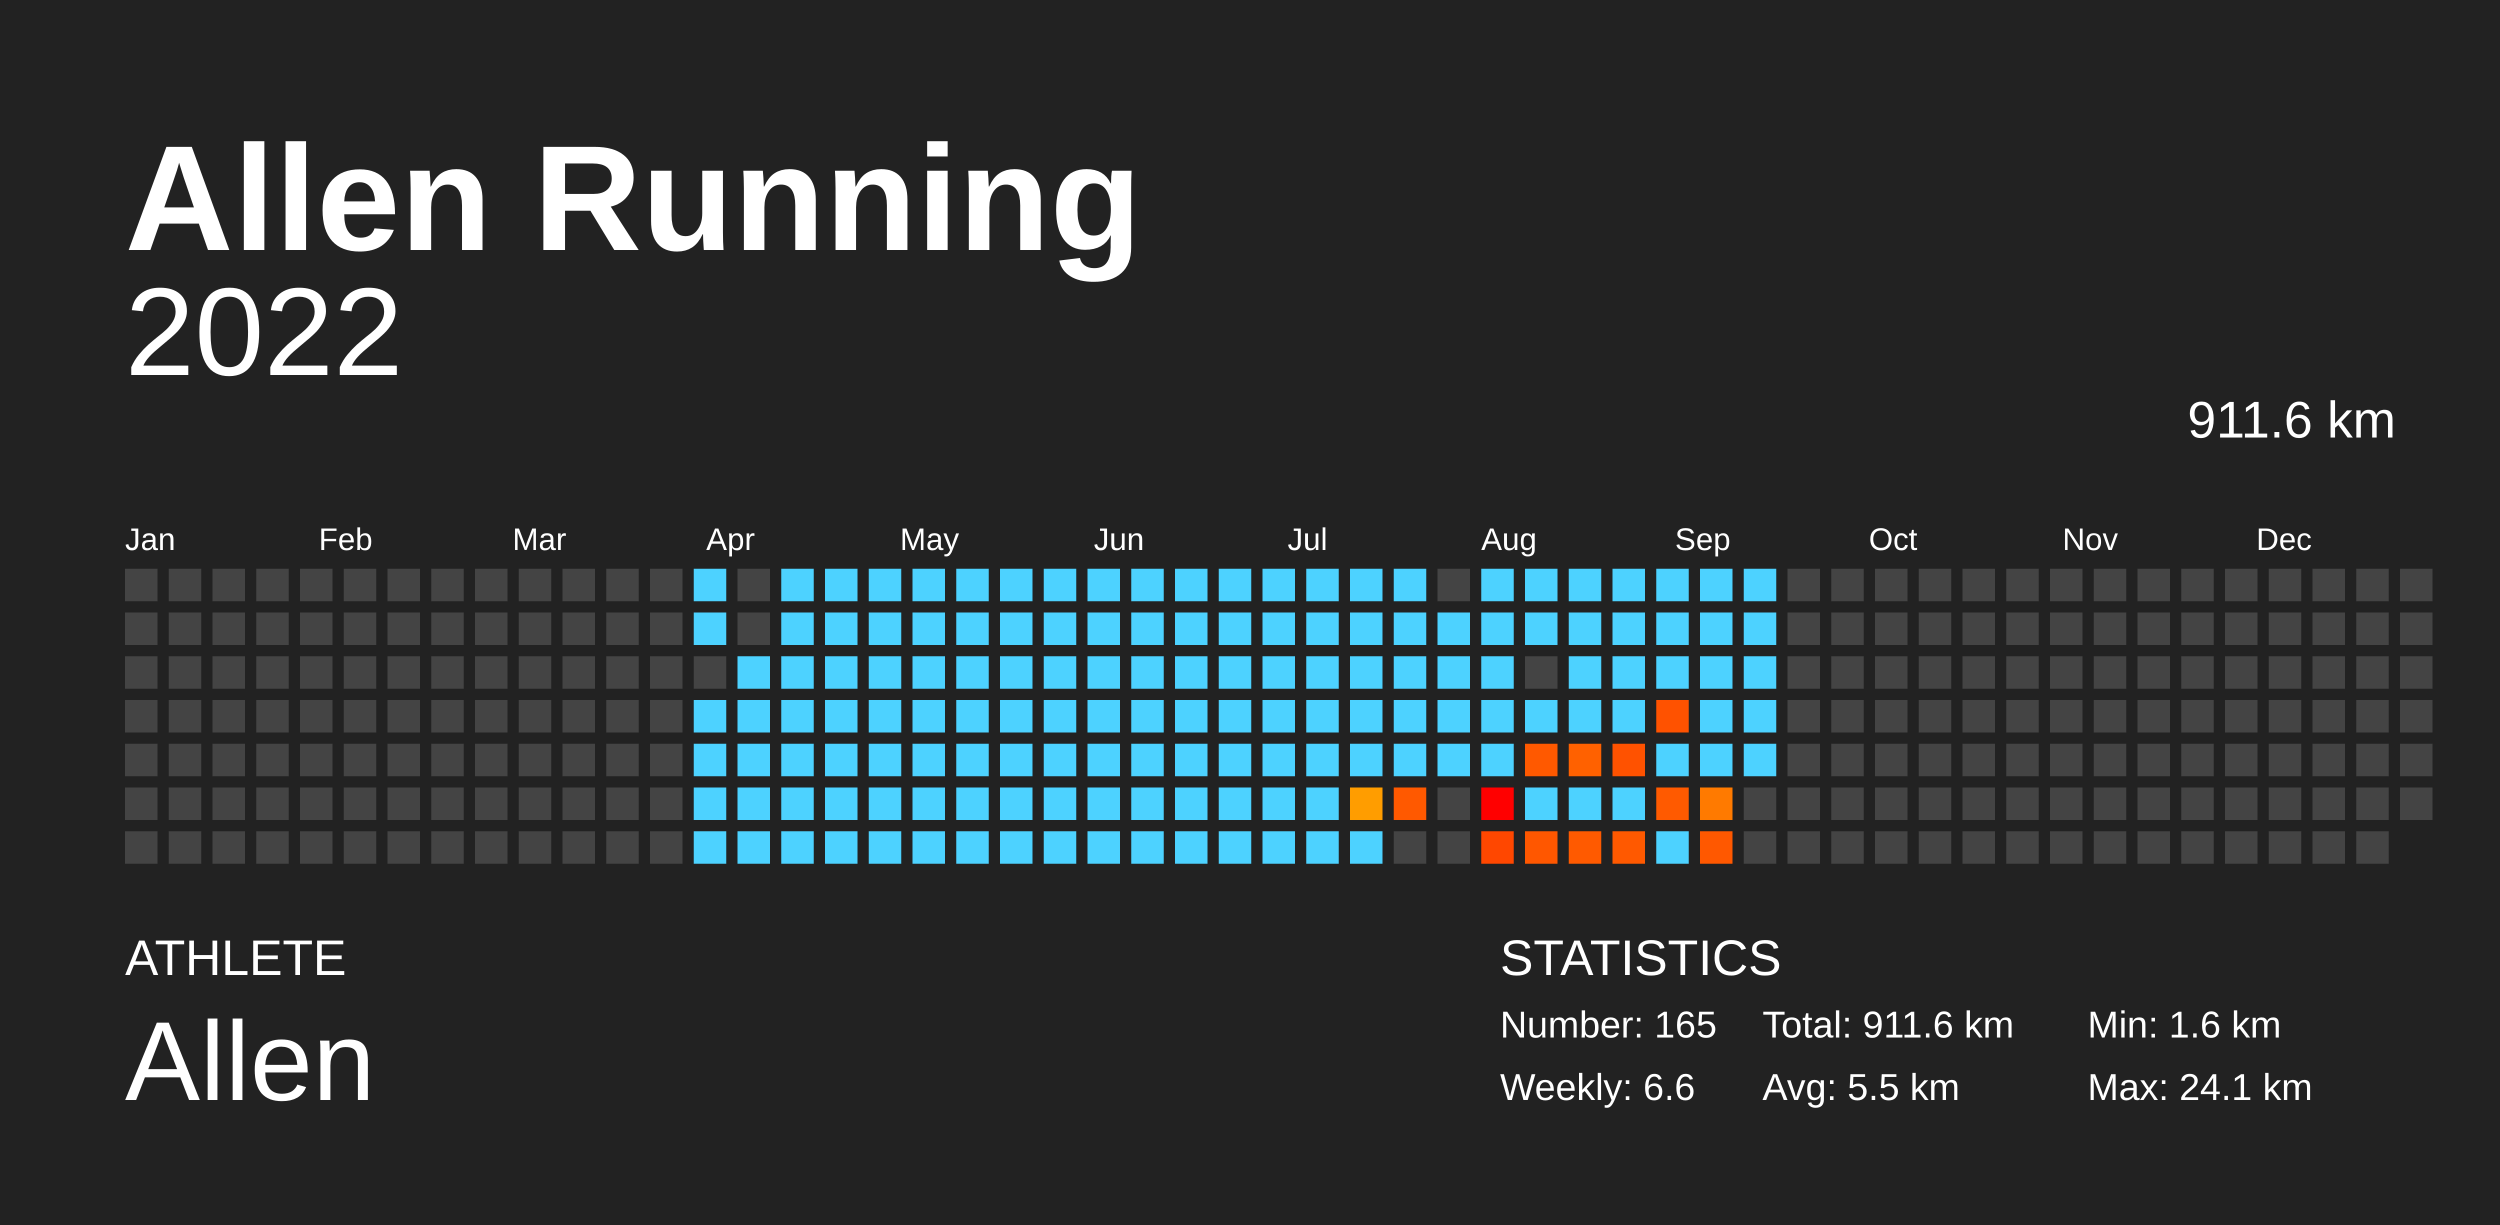
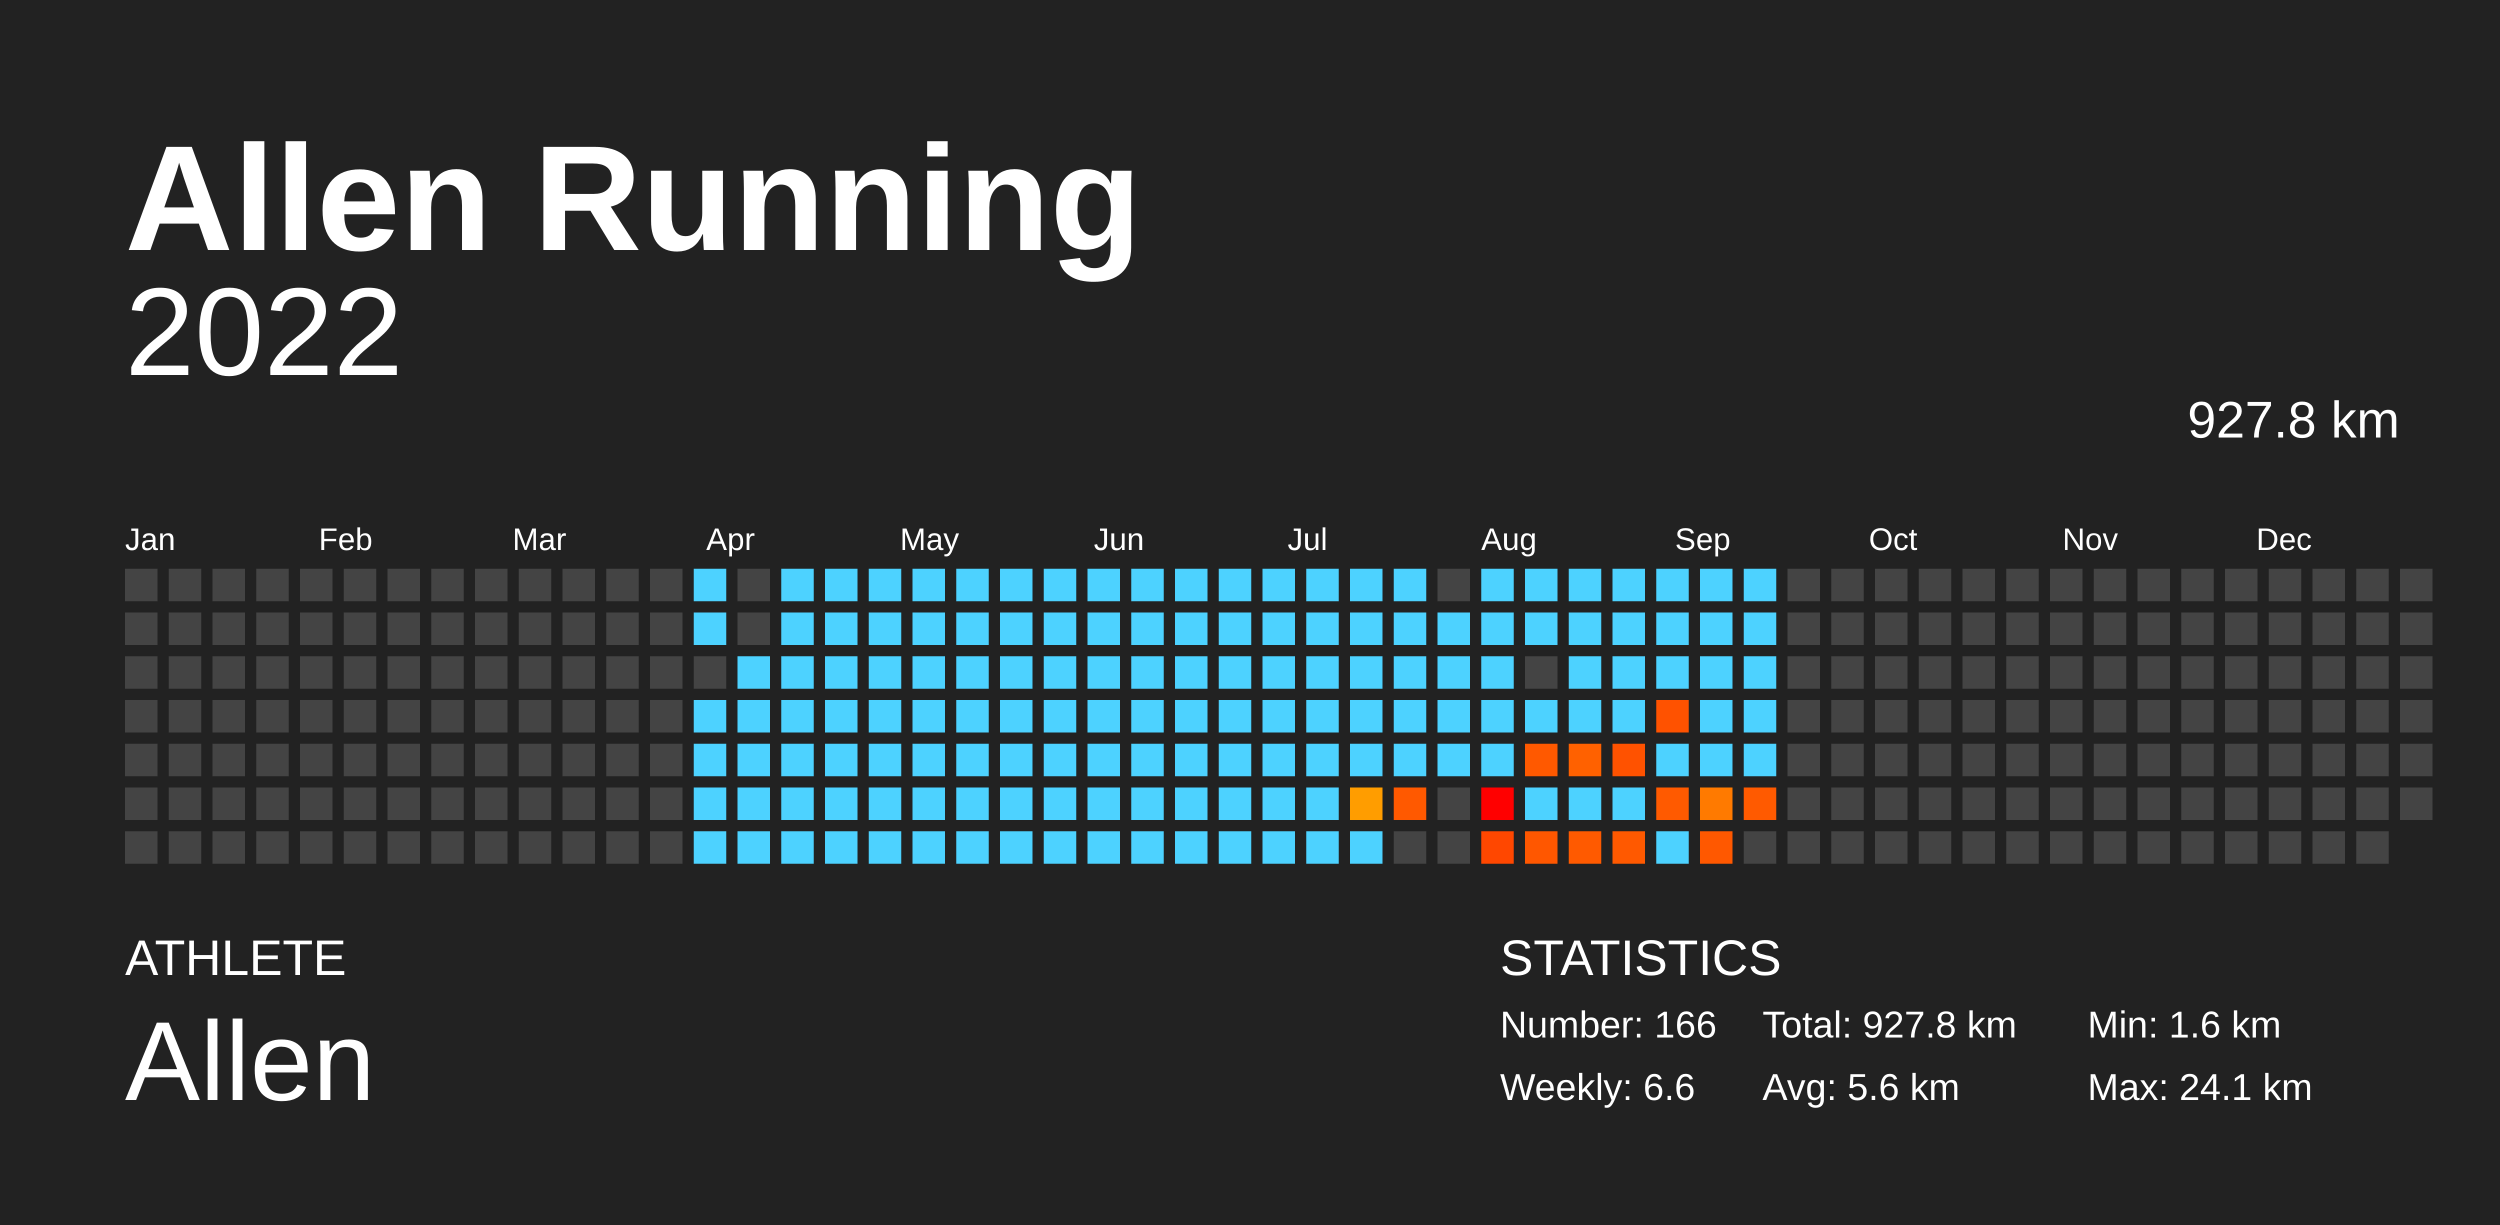
<svg xmlns="http://www.w3.org/2000/svg" baseProfile="full" height="98mm" version="1.1" viewBox="0,0,200,98" width="200mm">
  <defs />
  <rect fill="#222222" height="98" width="200" x="0" y="0" />
  <text fill="#FFFFFF" style="font-size:12px; font-family:Arial; font-weight:bold;" x="10" y="20">Allen Running</text>
  <text fill="#FFFFFF" style="font-size:4px; font-family:Arial" x="10" y="78">ATHLETE</text>
  <text fill="#FFFFFF" style="font-size:9px; font-family:Arial" x="10" y="88">Allen</text>
  <text fill="#FFFFFF" style="font-size:4px; font-family:Arial" x="120" y="78">STATISTICS</text>
-   <text fill="#FFFFFF" style="font-size:3px; font-family:Arial" x="120" y="83">Number: 165</text>
+   <text fill="#FFFFFF" style="font-size:3px; font-family:Arial" x="120" y="83">Number: 166</text>
  <text fill="#FFFFFF" style="font-size:3px; font-family:Arial" x="120" y="88">Weekly: 6.6</text>
-   <text fill="#FFFFFF" style="font-size:3px; font-family:Arial" x="141" y="83">Total: 911.6 km</text>
-   <text fill="#FFFFFF" style="font-size:3px; font-family:Arial" x="141" y="88">Avg: 5.5 km</text>
+   <text fill="#FFFFFF" style="font-size:3px; font-family:Arial" x="141" y="83">Total: 927.8 km</text>
+   <text fill="#FFFFFF" style="font-size:3px; font-family:Arial" x="141" y="88">Avg: 5.6 km</text>
  <text fill="#FFFFFF" style="font-size:3px; font-family:Arial" x="167" y="83">Min: 1.6 km</text>
  <text fill="#FFFFFF" style="font-size:3px; font-family:Arial" x="167" y="88">Max: 24.1 km</text>
  <text alignment-baseline="hanging" fill="#FFFFFF" style="font-size:10.0px; font-family:Arial;" x="10" y="30">2022</text>
-   <text alignment-baseline="hanging" fill="#FFFFFF" style="font-size:4.125px; font-family:Arial;" x="175" y="35">911.6 km</text>
+   <text alignment-baseline="hanging" fill="#FFFFFF" style="font-size:4.125px; font-family:Arial;" x="175" y="35">927.8 km</text>
  <text fill="#FFFFFF" style="font-size:2.5px; font-family:Arial" x="10.0" y="44">Jan</text>
  <text fill="#FFFFFF" style="font-size:2.5px; font-family:Arial" x="25.5" y="44">Feb</text>
  <text fill="#FFFFFF" style="font-size:2.5px; font-family:Arial" x="41.0" y="44">Mar</text>
  <text fill="#FFFFFF" style="font-size:2.5px; font-family:Arial" x="56.5" y="44">Apr</text>
  <text fill="#FFFFFF" style="font-size:2.5px; font-family:Arial" x="72.0" y="44">May</text>
  <text fill="#FFFFFF" style="font-size:2.5px; font-family:Arial" x="87.5" y="44">Jun</text>
  <text fill="#FFFFFF" style="font-size:2.5px; font-family:Arial" x="103.0" y="44">Jul</text>
  <text fill="#FFFFFF" style="font-size:2.5px; font-family:Arial" x="118.5" y="44">Aug</text>
  <text fill="#FFFFFF" style="font-size:2.5px; font-family:Arial" x="134.0" y="44">Sep</text>
  <text fill="#FFFFFF" style="font-size:2.5px; font-family:Arial" x="149.5" y="44">Oct</text>
  <text fill="#FFFFFF" style="font-size:2.5px; font-family:Arial" x="165.0" y="44">Nov</text>
  <text fill="#FFFFFF" style="font-size:2.5px; font-family:Arial" x="180.5" y="44">Dec</text>
  <rect fill="#444444" height="2.6" width="2.6" x="10.0" y="45.5" />
  <rect fill="#444444" height="2.6" width="2.6" x="10.0" y="49.0" />
  <rect fill="#444444" height="2.6" width="2.6" x="10.0" y="52.5" />
  <rect fill="#444444" height="2.6" width="2.6" x="10.0" y="56.0" />
  <rect fill="#444444" height="2.6" width="2.6" x="10.0" y="59.5" />
  <rect fill="#444444" height="2.6" width="2.6" x="10.0" y="63.0" />
  <rect fill="#444444" height="2.6" width="2.6" x="10.0" y="66.5" />
  <rect fill="#444444" height="2.6" width="2.6" x="13.5" y="45.5" />
  <rect fill="#444444" height="2.6" width="2.6" x="13.5" y="49.0" />
  <rect fill="#444444" height="2.6" width="2.6" x="13.5" y="52.5" />
  <rect fill="#444444" height="2.6" width="2.6" x="13.5" y="56.0" />
  <rect fill="#444444" height="2.6" width="2.6" x="13.5" y="59.5" />
  <rect fill="#444444" height="2.6" width="2.6" x="13.5" y="63.0" />
  <rect fill="#444444" height="2.6" width="2.6" x="13.5" y="66.5" />
  <rect fill="#444444" height="2.6" width="2.6" x="17.0" y="45.5" />
  <rect fill="#444444" height="2.6" width="2.6" x="17.0" y="49.0" />
  <rect fill="#444444" height="2.6" width="2.6" x="17.0" y="52.5" />
  <rect fill="#444444" height="2.6" width="2.6" x="17.0" y="56.0" />
  <rect fill="#444444" height="2.6" width="2.6" x="17.0" y="59.5" />
  <rect fill="#444444" height="2.6" width="2.6" x="17.0" y="63.0" />
  <rect fill="#444444" height="2.6" width="2.6" x="17.0" y="66.5" />
  <rect fill="#444444" height="2.6" width="2.6" x="20.5" y="45.5" />
  <rect fill="#444444" height="2.6" width="2.6" x="20.5" y="49.0" />
  <rect fill="#444444" height="2.6" width="2.6" x="20.5" y="52.5" />
  <rect fill="#444444" height="2.6" width="2.6" x="20.5" y="56.0" />
  <rect fill="#444444" height="2.6" width="2.6" x="20.5" y="59.5" />
  <rect fill="#444444" height="2.6" width="2.6" x="20.5" y="63.0" />
  <rect fill="#444444" height="2.6" width="2.6" x="20.5" y="66.5" />
  <rect fill="#444444" height="2.6" width="2.6" x="24.0" y="45.5" />
  <rect fill="#444444" height="2.6" width="2.6" x="24.0" y="49.0" />
  <rect fill="#444444" height="2.6" width="2.6" x="24.0" y="52.5" />
  <rect fill="#444444" height="2.6" width="2.6" x="24.0" y="56.0" />
  <rect fill="#444444" height="2.6" width="2.6" x="24.0" y="59.5" />
  <rect fill="#444444" height="2.6" width="2.6" x="24.0" y="63.0" />
  <rect fill="#444444" height="2.6" width="2.6" x="24.0" y="66.5" />
  <rect fill="#444444" height="2.6" width="2.6" x="27.5" y="45.5" />
  <rect fill="#444444" height="2.6" width="2.6" x="27.5" y="49.0" />
  <rect fill="#444444" height="2.6" width="2.6" x="27.5" y="52.5" />
  <rect fill="#444444" height="2.6" width="2.6" x="27.5" y="56.0" />
  <rect fill="#444444" height="2.6" width="2.6" x="27.5" y="59.5" />
  <rect fill="#444444" height="2.6" width="2.6" x="27.5" y="63.0" />
  <rect fill="#444444" height="2.6" width="2.6" x="27.5" y="66.5" />
  <rect fill="#444444" height="2.6" width="2.6" x="31.0" y="45.5" />
  <rect fill="#444444" height="2.6" width="2.6" x="31.0" y="49.0" />
  <rect fill="#444444" height="2.6" width="2.6" x="31.0" y="52.5" />
  <rect fill="#444444" height="2.6" width="2.6" x="31.0" y="56.0" />
  <rect fill="#444444" height="2.6" width="2.6" x="31.0" y="59.5" />
  <rect fill="#444444" height="2.6" width="2.6" x="31.0" y="63.0" />
  <rect fill="#444444" height="2.6" width="2.6" x="31.0" y="66.5" />
  <rect fill="#444444" height="2.6" width="2.6" x="34.5" y="45.5" />
  <rect fill="#444444" height="2.6" width="2.6" x="34.5" y="49.0" />
  <rect fill="#444444" height="2.6" width="2.6" x="34.5" y="52.5" />
  <rect fill="#444444" height="2.6" width="2.6" x="34.5" y="56.0" />
  <rect fill="#444444" height="2.6" width="2.6" x="34.5" y="59.5" />
  <rect fill="#444444" height="2.6" width="2.6" x="34.5" y="63.0" />
  <rect fill="#444444" height="2.6" width="2.6" x="34.5" y="66.5" />
  <rect fill="#444444" height="2.6" width="2.6" x="38.0" y="45.5" />
  <rect fill="#444444" height="2.6" width="2.6" x="38.0" y="49.0" />
  <rect fill="#444444" height="2.6" width="2.6" x="38.0" y="52.5" />
  <rect fill="#444444" height="2.6" width="2.6" x="38.0" y="56.0" />
  <rect fill="#444444" height="2.6" width="2.6" x="38.0" y="59.5" />
  <rect fill="#444444" height="2.6" width="2.6" x="38.0" y="63.0" />
  <rect fill="#444444" height="2.6" width="2.6" x="38.0" y="66.5" />
  <rect fill="#444444" height="2.6" width="2.6" x="41.5" y="45.5" />
  <rect fill="#444444" height="2.6" width="2.6" x="41.5" y="49.0" />
  <rect fill="#444444" height="2.6" width="2.6" x="41.5" y="52.5" />
  <rect fill="#444444" height="2.6" width="2.6" x="41.5" y="56.0" />
  <rect fill="#444444" height="2.6" width="2.6" x="41.5" y="59.5" />
  <rect fill="#444444" height="2.6" width="2.6" x="41.5" y="63.0" />
  <rect fill="#444444" height="2.6" width="2.6" x="41.5" y="66.5" />
  <rect fill="#444444" height="2.6" width="2.6" x="45.0" y="45.5" />
  <rect fill="#444444" height="2.6" width="2.6" x="45.0" y="49.0" />
  <rect fill="#444444" height="2.6" width="2.6" x="45.0" y="52.5" />
  <rect fill="#444444" height="2.6" width="2.6" x="45.0" y="56.0" />
  <rect fill="#444444" height="2.6" width="2.6" x="45.0" y="59.5" />
  <rect fill="#444444" height="2.6" width="2.6" x="45.0" y="63.0" />
  <rect fill="#444444" height="2.6" width="2.6" x="45.0" y="66.5" />
  <rect fill="#444444" height="2.6" width="2.6" x="48.5" y="45.5" />
  <rect fill="#444444" height="2.6" width="2.6" x="48.5" y="49.0" />
  <rect fill="#444444" height="2.6" width="2.6" x="48.5" y="52.5" />
  <rect fill="#444444" height="2.6" width="2.6" x="48.5" y="56.0" />
  <rect fill="#444444" height="2.6" width="2.6" x="48.5" y="59.5" />
  <rect fill="#444444" height="2.6" width="2.6" x="48.5" y="63.0" />
  <rect fill="#444444" height="2.6" width="2.6" x="48.5" y="66.5" />
  <rect fill="#444444" height="2.6" width="2.6" x="52.0" y="45.5" />
  <rect fill="#444444" height="2.6" width="2.6" x="52.0" y="49.0" />
  <rect fill="#444444" height="2.6" width="2.6" x="52.0" y="52.5" />
  <rect fill="#444444" height="2.6" width="2.6" x="52.0" y="56.0" />
  <rect fill="#444444" height="2.6" width="2.6" x="52.0" y="59.5" />
  <rect fill="#444444" height="2.6" width="2.6" x="52.0" y="63.0" />
  <rect fill="#444444" height="2.6" width="2.6" x="52.0" y="66.5" />
  <rect fill="#4dd2ff" height="2.6" width="2.6" x="55.5" y="45.5" />
  <rect fill="#4dd2ff" height="2.6" width="2.6" x="55.5" y="49.0" />
  <rect fill="#444444" height="2.6" width="2.6" x="55.5" y="52.5" />
  <rect fill="#4dd2ff" height="2.6" width="2.6" x="55.5" y="56.0" />
  <rect fill="#4dd2ff" height="2.6" width="2.6" x="55.5" y="59.5" />
  <rect fill="#4dd2ff" height="2.6" width="2.6" x="55.5" y="63.0" />
  <rect fill="#4dd2ff" height="2.6" width="2.6" x="55.5" y="66.5" />
  <rect fill="#444444" height="2.6" width="2.6" x="59.0" y="45.5" />
  <rect fill="#444444" height="2.6" width="2.6" x="59.0" y="49.0" />
  <rect fill="#4dd2ff" height="2.6" width="2.6" x="59.0" y="52.5" />
  <rect fill="#4dd2ff" height="2.6" width="2.6" x="59.0" y="56.0" />
  <rect fill="#4dd2ff" height="2.6" width="2.6" x="59.0" y="59.5" />
  <rect fill="#4dd2ff" height="2.6" width="2.6" x="59.0" y="63.0" />
  <rect fill="#4dd2ff" height="2.6" width="2.6" x="59.0" y="66.5" />
  <rect fill="#4dd2ff" height="2.6" width="2.6" x="62.5" y="45.5" />
  <rect fill="#4dd2ff" height="2.6" width="2.6" x="62.5" y="49.0" />
  <rect fill="#4dd2ff" height="2.6" width="2.6" x="62.5" y="52.5" />
  <rect fill="#4dd2ff" height="2.6" width="2.6" x="62.5" y="56.0" />
  <rect fill="#4dd2ff" height="2.6" width="2.6" x="62.5" y="59.5" />
  <rect fill="#4dd2ff" height="2.6" width="2.6" x="62.5" y="63.0" />
  <rect fill="#4dd2ff" height="2.6" width="2.6" x="62.5" y="66.5" />
  <rect fill="#4dd2ff" height="2.6" width="2.6" x="66.0" y="45.5" />
  <rect fill="#4dd2ff" height="2.6" width="2.6" x="66.0" y="49.0" />
  <rect fill="#4dd2ff" height="2.6" width="2.6" x="66.0" y="52.5" />
  <rect fill="#4dd2ff" height="2.6" width="2.6" x="66.0" y="56.0" />
  <rect fill="#4dd2ff" height="2.6" width="2.6" x="66.0" y="59.5" />
  <rect fill="#4dd2ff" height="2.6" width="2.6" x="66.0" y="63.0" />
  <rect fill="#4dd2ff" height="2.6" width="2.6" x="66.0" y="66.5" />
  <rect fill="#4dd2ff" height="2.6" width="2.6" x="69.5" y="45.5" />
  <rect fill="#4dd2ff" height="2.6" width="2.6" x="69.5" y="49.0" />
  <rect fill="#4dd2ff" height="2.6" width="2.6" x="69.5" y="52.5" />
  <rect fill="#4dd2ff" height="2.6" width="2.6" x="69.5" y="56.0" />
  <rect fill="#4dd2ff" height="2.6" width="2.6" x="69.5" y="59.5" />
  <rect fill="#4dd2ff" height="2.6" width="2.6" x="69.5" y="63.0" />
  <rect fill="#4dd2ff" height="2.6" width="2.6" x="69.5" y="66.5" />
  <rect fill="#4dd2ff" height="2.6" width="2.6" x="73.0" y="45.5" />
  <rect fill="#4dd2ff" height="2.6" width="2.6" x="73.0" y="49.0" />
  <rect fill="#4dd2ff" height="2.6" width="2.6" x="73.0" y="52.5" />
  <rect fill="#4dd2ff" height="2.6" width="2.6" x="73.0" y="56.0" />
  <rect fill="#4dd2ff" height="2.6" width="2.6" x="73.0" y="59.5" />
  <rect fill="#4dd2ff" height="2.6" width="2.6" x="73.0" y="63.0" />
  <rect fill="#4dd2ff" height="2.6" width="2.6" x="73.0" y="66.5" />
  <rect fill="#4dd2ff" height="2.6" width="2.6" x="76.5" y="45.5" />
  <rect fill="#4dd2ff" height="2.6" width="2.6" x="76.5" y="49.0" />
  <rect fill="#4dd2ff" height="2.6" width="2.6" x="76.5" y="52.5" />
  <rect fill="#4dd2ff" height="2.6" width="2.6" x="76.5" y="56.0" />
  <rect fill="#4dd2ff" height="2.6" width="2.6" x="76.5" y="59.5" />
  <rect fill="#4dd2ff" height="2.6" width="2.6" x="76.5" y="63.0" />
  <rect fill="#4dd2ff" height="2.6" width="2.6" x="76.5" y="66.5" />
  <rect fill="#4dd2ff" height="2.6" width="2.6" x="80.0" y="45.5" />
  <rect fill="#4dd2ff" height="2.6" width="2.6" x="80.0" y="49.0" />
  <rect fill="#4dd2ff" height="2.6" width="2.6" x="80.0" y="52.5" />
  <rect fill="#4dd2ff" height="2.6" width="2.6" x="80.0" y="56.0" />
  <rect fill="#4dd2ff" height="2.6" width="2.6" x="80.0" y="59.5" />
  <rect fill="#4dd2ff" height="2.6" width="2.6" x="80.0" y="63.0" />
  <rect fill="#4dd2ff" height="2.6" width="2.6" x="80.0" y="66.5" />
  <rect fill="#4dd2ff" height="2.6" width="2.6" x="83.5" y="45.5" />
  <rect fill="#4dd2ff" height="2.6" width="2.6" x="83.5" y="49.0" />
  <rect fill="#4dd2ff" height="2.6" width="2.6" x="83.5" y="52.5" />
  <rect fill="#4dd2ff" height="2.6" width="2.6" x="83.5" y="56.0" />
  <rect fill="#4dd2ff" height="2.6" width="2.6" x="83.5" y="59.5" />
  <rect fill="#4dd2ff" height="2.6" width="2.6" x="83.5" y="63.0" />
  <rect fill="#4dd2ff" height="2.6" width="2.6" x="83.5" y="66.5" />
  <rect fill="#4dd2ff" height="2.6" width="2.6" x="87.0" y="45.5" />
  <rect fill="#4dd2ff" height="2.6" width="2.6" x="87.0" y="49.0" />
  <rect fill="#4dd2ff" height="2.6" width="2.6" x="87.0" y="52.5" />
  <rect fill="#4dd2ff" height="2.6" width="2.6" x="87.0" y="56.0" />
  <rect fill="#4dd2ff" height="2.6" width="2.6" x="87.0" y="59.5" />
  <rect fill="#4dd2ff" height="2.6" width="2.6" x="87.0" y="63.0" />
  <rect fill="#4dd2ff" height="2.6" width="2.6" x="87.0" y="66.5" />
  <rect fill="#4dd2ff" height="2.6" width="2.6" x="90.5" y="45.5" />
  <rect fill="#4dd2ff" height="2.6" width="2.6" x="90.5" y="49.0" />
  <rect fill="#4dd2ff" height="2.6" width="2.6" x="90.5" y="52.5" />
  <rect fill="#4dd2ff" height="2.6" width="2.6" x="90.5" y="56.0" />
  <rect fill="#4dd2ff" height="2.6" width="2.6" x="90.5" y="59.5" />
  <rect fill="#4dd2ff" height="2.6" width="2.6" x="90.5" y="63.0" />
  <rect fill="#4dd2ff" height="2.6" width="2.6" x="90.5" y="66.5" />
  <rect fill="#4dd2ff" height="2.6" width="2.6" x="94.0" y="45.5" />
  <rect fill="#4dd2ff" height="2.6" width="2.6" x="94.0" y="49.0" />
  <rect fill="#4dd2ff" height="2.6" width="2.6" x="94.0" y="52.5" />
  <rect fill="#4dd2ff" height="2.6" width="2.6" x="94.0" y="56.0" />
  <rect fill="#4dd2ff" height="2.6" width="2.6" x="94.0" y="59.5" />
  <rect fill="#4dd2ff" height="2.6" width="2.6" x="94.0" y="63.0" />
  <rect fill="#4dd2ff" height="2.6" width="2.6" x="94.0" y="66.5" />
  <rect fill="#4dd2ff" height="2.6" width="2.6" x="97.5" y="45.5" />
  <rect fill="#4dd2ff" height="2.6" width="2.6" x="97.5" y="49.0" />
  <rect fill="#4dd2ff" height="2.6" width="2.6" x="97.5" y="52.5" />
  <rect fill="#4dd2ff" height="2.6" width="2.6" x="97.5" y="56.0" />
  <rect fill="#4dd2ff" height="2.6" width="2.6" x="97.5" y="59.5" />
  <rect fill="#4dd2ff" height="2.6" width="2.6" x="97.5" y="63.0" />
  <rect fill="#4dd2ff" height="2.6" width="2.6" x="97.5" y="66.5" />
  <rect fill="#4dd2ff" height="2.6" width="2.6" x="101.0" y="45.5" />
  <rect fill="#4dd2ff" height="2.6" width="2.6" x="101.0" y="49.0" />
  <rect fill="#4dd2ff" height="2.6" width="2.6" x="101.0" y="52.5" />
  <rect fill="#4dd2ff" height="2.6" width="2.6" x="101.0" y="56.0" />
  <rect fill="#4dd2ff" height="2.6" width="2.6" x="101.0" y="59.5" />
  <rect fill="#4dd2ff" height="2.6" width="2.6" x="101.0" y="63.0" />
  <rect fill="#4dd2ff" height="2.6" width="2.6" x="101.0" y="66.5" />
  <rect fill="#4dd2ff" height="2.6" width="2.6" x="104.5" y="45.5" />
  <rect fill="#4dd2ff" height="2.6" width="2.6" x="104.5" y="49.0" />
  <rect fill="#4dd2ff" height="2.6" width="2.6" x="104.5" y="52.5" />
  <rect fill="#4dd2ff" height="2.6" width="2.6" x="104.5" y="56.0" />
  <rect fill="#4dd2ff" height="2.6" width="2.6" x="104.5" y="59.5" />
  <rect fill="#4dd2ff" height="2.6" width="2.6" x="104.5" y="63.0" />
  <rect fill="#4dd2ff" height="2.6" width="2.6" x="104.5" y="66.5" />
  <rect fill="#4dd2ff" height="2.6" width="2.6" x="108.0" y="45.5" />
  <rect fill="#4dd2ff" height="2.6" width="2.6" x="108.0" y="49.0" />
  <rect fill="#4dd2ff" height="2.6" width="2.6" x="108.0" y="52.5" />
  <rect fill="#4dd2ff" height="2.6" width="2.6" x="108.0" y="56.0" />
  <rect fill="#4dd2ff" height="2.6" width="2.6" x="108.0" y="59.5" />
  <rect fill="#ff9d00" height="2.6" width="2.6" x="108.0" y="63.0" />
  <rect fill="#4dd2ff" height="2.6" width="2.6" x="108.0" y="66.5" />
  <rect fill="#4dd2ff" height="2.6" width="2.6" x="111.5" y="45.5" />
  <rect fill="#4dd2ff" height="2.6" width="2.6" x="111.5" y="49.0" />
  <rect fill="#4dd2ff" height="2.6" width="2.6" x="111.5" y="52.5" />
  <rect fill="#4dd2ff" height="2.6" width="2.6" x="111.5" y="56.0" />
  <rect fill="#4dd2ff" height="2.6" width="2.6" x="111.5" y="59.5" />
  <rect fill="#ff5900" height="2.6" width="2.6" x="111.5" y="63.0" />
  <rect fill="#444444" height="2.6" width="2.6" x="111.5" y="66.5" />
  <rect fill="#444444" height="2.6" width="2.6" x="115.0" y="45.5" />
  <rect fill="#4dd2ff" height="2.6" width="2.6" x="115.0" y="49.0" />
  <rect fill="#4dd2ff" height="2.6" width="2.6" x="115.0" y="52.5" />
  <rect fill="#4dd2ff" height="2.6" width="2.6" x="115.0" y="56.0" />
  <rect fill="#4dd2ff" height="2.6" width="2.6" x="115.0" y="59.5" />
  <rect fill="#444444" height="2.6" width="2.6" x="115.0" y="63.0" />
  <rect fill="#444444" height="2.6" width="2.6" x="115.0" y="66.5" />
  <rect fill="#4dd2ff" height="2.6" width="2.6" x="118.5" y="45.5" />
  <rect fill="#4dd2ff" height="2.6" width="2.6" x="118.5" y="49.0" />
  <rect fill="#4dd2ff" height="2.6" width="2.6" x="118.5" y="52.5" />
  <rect fill="#4dd2ff" height="2.6" width="2.6" x="118.5" y="56.0" />
  <rect fill="#4dd2ff" height="2.6" width="2.6" x="118.5" y="59.5" />
  <rect fill="red" height="2.6" width="2.6" x="118.5" y="63.0" />
  <rect fill="#ff4700" height="2.6" width="2.6" x="118.5" y="66.5" />
  <rect fill="#4dd2ff" height="2.6" width="2.6" x="122.0" y="45.5" />
  <rect fill="#4dd2ff" height="2.6" width="2.6" x="122.0" y="49.0" />
  <rect fill="#444444" height="2.6" width="2.6" x="122.0" y="52.5" />
  <rect fill="#4dd2ff" height="2.6" width="2.6" x="122.0" y="56.0" />
  <rect fill="#ff5900" height="2.6" width="2.6" x="122.0" y="59.5" />
  <rect fill="#4dd2ff" height="2.6" width="2.6" x="122.0" y="63.0" />
  <rect fill="#ff5700" height="2.6" width="2.6" x="122.0" y="66.5" />
  <rect fill="#4dd2ff" height="2.6" width="2.6" x="125.5" y="45.5" />
  <rect fill="#4dd2ff" height="2.6" width="2.6" x="125.5" y="49.0" />
  <rect fill="#4dd2ff" height="2.6" width="2.6" x="125.5" y="52.5" />
  <rect fill="#4dd2ff" height="2.6" width="2.6" x="125.5" y="56.0" />
  <rect fill="#ff6100" height="2.6" width="2.6" x="125.5" y="59.5" />
  <rect fill="#4dd2ff" height="2.6" width="2.6" x="125.5" y="63.0" />
  <rect fill="#ff5a00" height="2.6" width="2.6" x="125.5" y="66.5" />
  <rect fill="#4dd2ff" height="2.6" width="2.6" x="129.0" y="45.5" />
  <rect fill="#4dd2ff" height="2.6" width="2.6" x="129.0" y="49.0" />
  <rect fill="#4dd2ff" height="2.6" width="2.6" x="129.0" y="52.5" />
  <rect fill="#4dd2ff" height="2.6" width="2.6" x="129.0" y="56.0" />
  <rect fill="#ff5200" height="2.6" width="2.6" x="129.0" y="59.5" />
  <rect fill="#4dd2ff" height="2.6" width="2.6" x="129.0" y="63.0" />
  <rect fill="#ff5900" height="2.6" width="2.6" x="129.0" y="66.5" />
  <rect fill="#4dd2ff" height="2.6" width="2.6" x="132.5" y="45.5" />
  <rect fill="#4dd2ff" height="2.6" width="2.6" x="132.5" y="49.0" />
  <rect fill="#4dd2ff" height="2.6" width="2.6" x="132.5" y="52.5" />
  <rect fill="#ff5200" height="2.6" width="2.6" x="132.5" y="56.0" />
  <rect fill="#4dd2ff" height="2.6" width="2.6" x="132.5" y="59.5" />
  <rect fill="#ff5a00" height="2.6" width="2.6" x="132.5" y="63.0" />
  <rect fill="#4dd2ff" height="2.6" width="2.6" x="132.5" y="66.5" />
  <rect fill="#4dd2ff" height="2.6" width="2.6" x="136.0" y="45.5" />
  <rect fill="#4dd2ff" height="2.6" width="2.6" x="136.0" y="49.0" />
  <rect fill="#4dd2ff" height="2.6" width="2.6" x="136.0" y="52.5" />
  <rect fill="#4dd2ff" height="2.6" width="2.6" x="136.0" y="56.0" />
  <rect fill="#4dd2ff" height="2.6" width="2.6" x="136.0" y="59.5" />
  <rect fill="#ff7a00" height="2.6" width="2.6" x="136.0" y="63.0" />
  <rect fill="#ff5800" height="2.6" width="2.6" x="136.0" y="66.5" />
  <rect fill="#4dd2ff" height="2.6" width="2.6" x="139.5" y="45.5" />
  <rect fill="#4dd2ff" height="2.6" width="2.6" x="139.5" y="49.0" />
  <rect fill="#4dd2ff" height="2.6" width="2.6" x="139.5" y="52.5" />
  <rect fill="#4dd2ff" height="2.6" width="2.6" x="139.5" y="56.0" />
  <rect fill="#4dd2ff" height="2.6" width="2.6" x="139.5" y="59.5" />
-   <rect fill="#444444" height="2.6" width="2.6" x="139.5" y="63.0" />
+   <rect fill="#ff5a00" height="2.6" width="2.6" x="139.5" y="63.0" />
  <rect fill="#444444" height="2.6" width="2.6" x="139.5" y="66.5" />
  <rect fill="#444444" height="2.6" width="2.6" x="143.0" y="45.5" />
  <rect fill="#444444" height="2.6" width="2.6" x="143.0" y="49.0" />
  <rect fill="#444444" height="2.6" width="2.6" x="143.0" y="52.5" />
  <rect fill="#444444" height="2.6" width="2.6" x="143.0" y="56.0" />
  <rect fill="#444444" height="2.6" width="2.6" x="143.0" y="59.5" />
  <rect fill="#444444" height="2.6" width="2.6" x="143.0" y="63.0" />
  <rect fill="#444444" height="2.6" width="2.6" x="143.0" y="66.5" />
  <rect fill="#444444" height="2.6" width="2.6" x="146.5" y="45.5" />
  <rect fill="#444444" height="2.6" width="2.6" x="146.5" y="49.0" />
  <rect fill="#444444" height="2.6" width="2.6" x="146.5" y="52.5" />
  <rect fill="#444444" height="2.6" width="2.6" x="146.5" y="56.0" />
  <rect fill="#444444" height="2.6" width="2.6" x="146.5" y="59.5" />
  <rect fill="#444444" height="2.6" width="2.6" x="146.5" y="63.0" />
  <rect fill="#444444" height="2.6" width="2.6" x="146.5" y="66.5" />
  <rect fill="#444444" height="2.6" width="2.6" x="150.0" y="45.5" />
  <rect fill="#444444" height="2.6" width="2.6" x="150.0" y="49.0" />
  <rect fill="#444444" height="2.6" width="2.6" x="150.0" y="52.5" />
  <rect fill="#444444" height="2.6" width="2.6" x="150.0" y="56.0" />
  <rect fill="#444444" height="2.6" width="2.6" x="150.0" y="59.5" />
  <rect fill="#444444" height="2.6" width="2.6" x="150.0" y="63.0" />
  <rect fill="#444444" height="2.6" width="2.6" x="150.0" y="66.5" />
  <rect fill="#444444" height="2.6" width="2.6" x="153.5" y="45.5" />
  <rect fill="#444444" height="2.6" width="2.6" x="153.5" y="49.0" />
  <rect fill="#444444" height="2.6" width="2.6" x="153.5" y="52.5" />
  <rect fill="#444444" height="2.6" width="2.6" x="153.5" y="56.0" />
  <rect fill="#444444" height="2.6" width="2.6" x="153.5" y="59.5" />
  <rect fill="#444444" height="2.6" width="2.6" x="153.5" y="63.0" />
  <rect fill="#444444" height="2.6" width="2.6" x="153.5" y="66.5" />
  <rect fill="#444444" height="2.6" width="2.6" x="157.0" y="45.5" />
  <rect fill="#444444" height="2.6" width="2.6" x="157.0" y="49.0" />
  <rect fill="#444444" height="2.6" width="2.6" x="157.0" y="52.5" />
  <rect fill="#444444" height="2.6" width="2.6" x="157.0" y="56.0" />
  <rect fill="#444444" height="2.6" width="2.6" x="157.0" y="59.5" />
  <rect fill="#444444" height="2.6" width="2.6" x="157.0" y="63.0" />
  <rect fill="#444444" height="2.6" width="2.6" x="157.0" y="66.5" />
  <rect fill="#444444" height="2.6" width="2.6" x="160.5" y="45.5" />
  <rect fill="#444444" height="2.6" width="2.6" x="160.5" y="49.0" />
  <rect fill="#444444" height="2.6" width="2.6" x="160.5" y="52.5" />
  <rect fill="#444444" height="2.6" width="2.6" x="160.5" y="56.0" />
  <rect fill="#444444" height="2.6" width="2.6" x="160.5" y="59.5" />
  <rect fill="#444444" height="2.6" width="2.6" x="160.5" y="63.0" />
  <rect fill="#444444" height="2.6" width="2.6" x="160.5" y="66.5" />
  <rect fill="#444444" height="2.6" width="2.6" x="164.0" y="45.5" />
  <rect fill="#444444" height="2.6" width="2.6" x="164.0" y="49.0" />
  <rect fill="#444444" height="2.6" width="2.6" x="164.0" y="52.5" />
  <rect fill="#444444" height="2.6" width="2.6" x="164.0" y="56.0" />
  <rect fill="#444444" height="2.6" width="2.6" x="164.0" y="59.5" />
  <rect fill="#444444" height="2.6" width="2.6" x="164.0" y="63.0" />
  <rect fill="#444444" height="2.6" width="2.6" x="164.0" y="66.5" />
  <rect fill="#444444" height="2.6" width="2.6" x="167.5" y="45.5" />
  <rect fill="#444444" height="2.6" width="2.6" x="167.5" y="49.0" />
  <rect fill="#444444" height="2.6" width="2.6" x="167.5" y="52.5" />
  <rect fill="#444444" height="2.6" width="2.6" x="167.5" y="56.0" />
  <rect fill="#444444" height="2.6" width="2.6" x="167.5" y="59.5" />
  <rect fill="#444444" height="2.6" width="2.6" x="167.5" y="63.0" />
  <rect fill="#444444" height="2.6" width="2.6" x="167.5" y="66.5" />
  <rect fill="#444444" height="2.6" width="2.6" x="171.0" y="45.5" />
  <rect fill="#444444" height="2.6" width="2.6" x="171.0" y="49.0" />
  <rect fill="#444444" height="2.6" width="2.6" x="171.0" y="52.5" />
  <rect fill="#444444" height="2.6" width="2.6" x="171.0" y="56.0" />
  <rect fill="#444444" height="2.6" width="2.6" x="171.0" y="59.5" />
  <rect fill="#444444" height="2.6" width="2.6" x="171.0" y="63.0" />
  <rect fill="#444444" height="2.6" width="2.6" x="171.0" y="66.5" />
  <rect fill="#444444" height="2.6" width="2.6" x="174.5" y="45.5" />
  <rect fill="#444444" height="2.6" width="2.6" x="174.5" y="49.0" />
  <rect fill="#444444" height="2.6" width="2.6" x="174.5" y="52.5" />
  <rect fill="#444444" height="2.6" width="2.6" x="174.5" y="56.0" />
  <rect fill="#444444" height="2.6" width="2.6" x="174.5" y="59.5" />
  <rect fill="#444444" height="2.6" width="2.6" x="174.5" y="63.0" />
  <rect fill="#444444" height="2.6" width="2.6" x="174.5" y="66.5" />
  <rect fill="#444444" height="2.6" width="2.6" x="178.0" y="45.5" />
  <rect fill="#444444" height="2.6" width="2.6" x="178.0" y="49.0" />
  <rect fill="#444444" height="2.6" width="2.6" x="178.0" y="52.5" />
  <rect fill="#444444" height="2.6" width="2.6" x="178.0" y="56.0" />
  <rect fill="#444444" height="2.6" width="2.6" x="178.0" y="59.5" />
  <rect fill="#444444" height="2.6" width="2.6" x="178.0" y="63.0" />
  <rect fill="#444444" height="2.6" width="2.6" x="178.0" y="66.5" />
  <rect fill="#444444" height="2.6" width="2.6" x="181.5" y="45.5" />
  <rect fill="#444444" height="2.6" width="2.6" x="181.5" y="49.0" />
  <rect fill="#444444" height="2.6" width="2.6" x="181.5" y="52.5" />
  <rect fill="#444444" height="2.6" width="2.6" x="181.5" y="56.0" />
  <rect fill="#444444" height="2.6" width="2.6" x="181.5" y="59.5" />
  <rect fill="#444444" height="2.6" width="2.6" x="181.5" y="63.0" />
  <rect fill="#444444" height="2.6" width="2.6" x="181.5" y="66.5" />
  <rect fill="#444444" height="2.6" width="2.6" x="185.0" y="45.5" />
  <rect fill="#444444" height="2.6" width="2.6" x="185.0" y="49.0" />
  <rect fill="#444444" height="2.6" width="2.6" x="185.0" y="52.5" />
  <rect fill="#444444" height="2.6" width="2.6" x="185.0" y="56.0" />
  <rect fill="#444444" height="2.6" width="2.6" x="185.0" y="59.5" />
  <rect fill="#444444" height="2.6" width="2.6" x="185.0" y="63.0" />
  <rect fill="#444444" height="2.6" width="2.6" x="185.0" y="66.5" />
  <rect fill="#444444" height="2.6" width="2.6" x="188.5" y="45.5" />
  <rect fill="#444444" height="2.6" width="2.6" x="188.5" y="49.0" />
  <rect fill="#444444" height="2.6" width="2.6" x="188.5" y="52.5" />
  <rect fill="#444444" height="2.6" width="2.6" x="188.5" y="56.0" />
  <rect fill="#444444" height="2.6" width="2.6" x="188.5" y="59.5" />
  <rect fill="#444444" height="2.6" width="2.6" x="188.5" y="63.0" />
  <rect fill="#444444" height="2.6" width="2.6" x="188.5" y="66.5" />
  <rect fill="#444444" height="2.6" width="2.6" x="192.0" y="45.5" />
  <rect fill="#444444" height="2.6" width="2.6" x="192.0" y="49.0" />
  <rect fill="#444444" height="2.6" width="2.6" x="192.0" y="52.5" />
  <rect fill="#444444" height="2.6" width="2.6" x="192.0" y="56.0" />
  <rect fill="#444444" height="2.6" width="2.6" x="192.0" y="59.5" />
  <rect fill="#444444" height="2.6" width="2.6" x="192.0" y="63.0" />
</svg>
